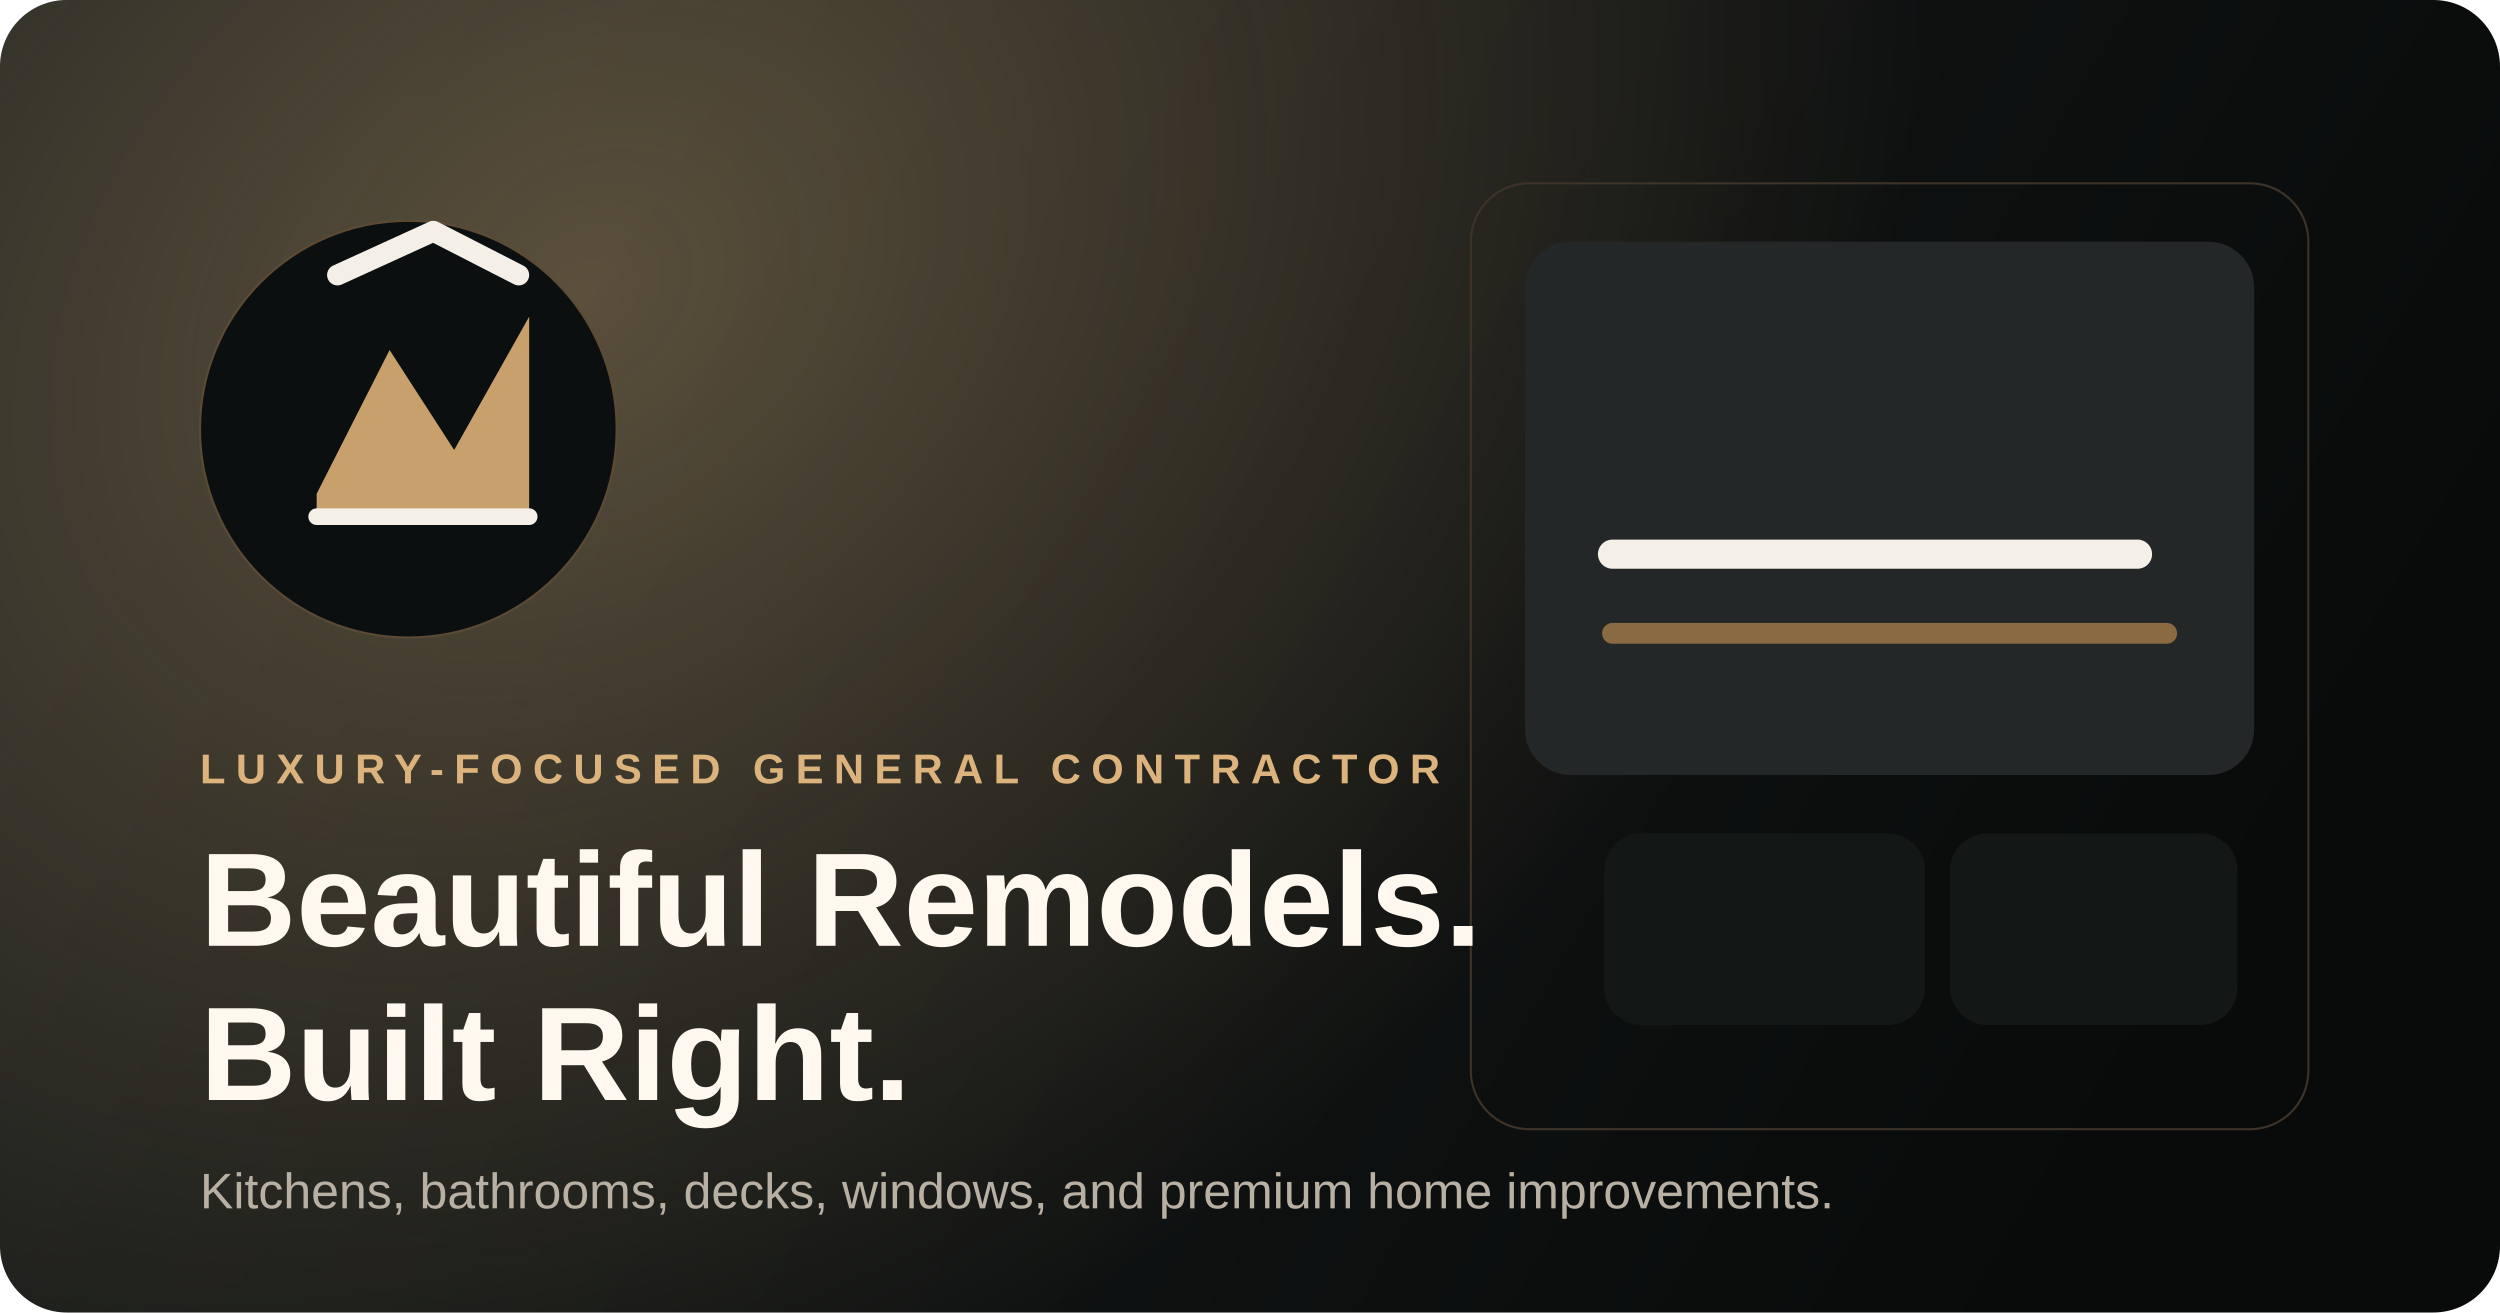
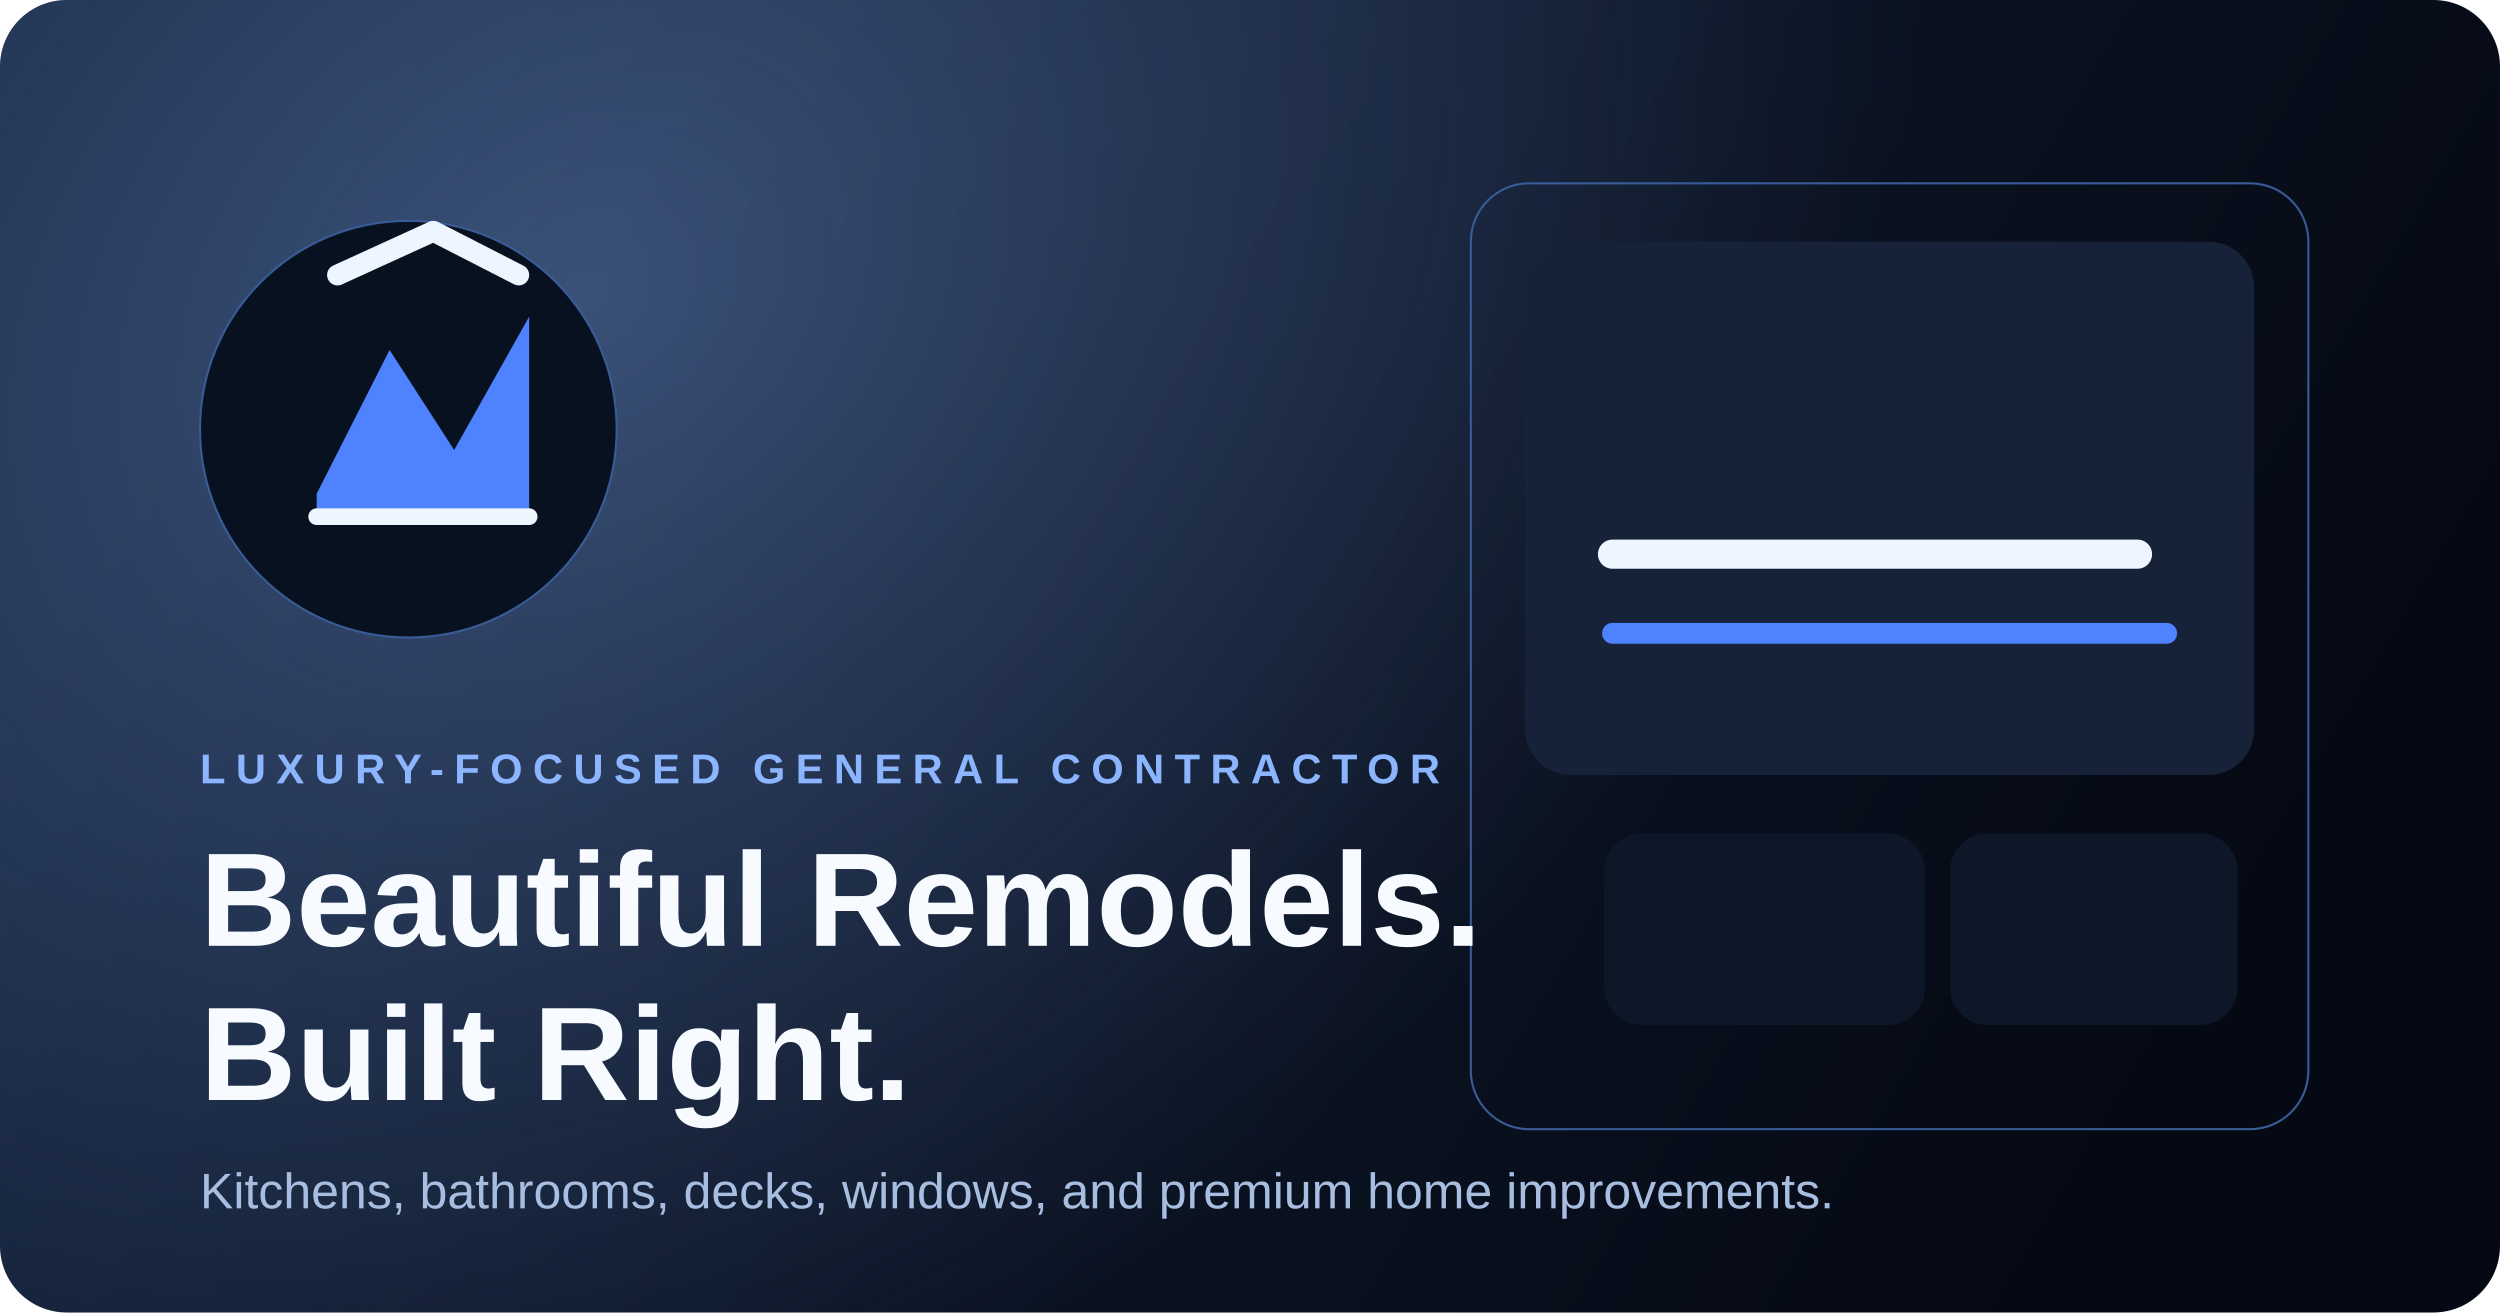
<svg xmlns="http://www.w3.org/2000/svg" width="1200" height="630" viewBox="0 0 1200 630" fill="none">
  <defs>
    <linearGradient id="bg" x1="142" y1="82" x2="1000" y2="592" gradientUnits="userSpaceOnUse">
-       <stop stop-color="#171B1A" />
-       <stop offset="1" stop-color="#090B0B" />
+       <stop stop-color="#122038" />
+       <stop offset="1" stop-color="#050913" />
    </linearGradient>
    <radialGradient id="glow" cx="0" cy="0" r="1" gradientUnits="userSpaceOnUse" gradientTransform="translate(280 138) rotate(55.0961) scale(536.188 689.535)">
-       <stop stop-color="#E2BA82" stop-opacity="0.34" />
-       <stop offset="1" stop-color="#E2BA82" stop-opacity="0" />
+       <stop stop-color="#8CB5FF" stop-opacity="0.34" />
+       <stop offset="1" stop-color="#8CB5FF" stop-opacity="0" />
    </radialGradient>
  </defs>
  <rect width="1200" height="630" rx="32" fill="url(#bg)" />
  <rect width="1200" height="630" rx="32" fill="url(#glow)" />
-   <rect x="706" y="88" width="402" height="454" rx="28" fill="rgba(255,255,255,0.04)" fill-opacity="0.04" stroke="#3E3328" />
-   <rect x="732" y="116" width="350" height="256" rx="22" fill="#232727" />
-   <path d="M774 304H1040" stroke="#8A6A43" stroke-width="10" stroke-linecap="round" />
-   <path d="M774 266H1026" stroke="#F4EFE7" stroke-width="14" stroke-linecap="round" />
-   <rect x="770" y="400" width="154" height="92" rx="18" fill="#131716" />
-   <rect x="936" y="400" width="138" height="92" rx="18" fill="#131716" />
-   <rect x="96" y="106" width="200" height="200" rx="100" fill="#0C0F0F" stroke="#5C4A35" />
-   <path d="M152 237L187 168L218 216L254 152L254 252H152V237Z" fill="#C8A06C" />
-   <path d="M152 248H254" stroke="#F4EFE7" stroke-width="8" stroke-linecap="round" />
-   <path d="M162 132L208 111L249 132" stroke="#F4EFE7" stroke-width="10" stroke-linecap="round" stroke-linejoin="round" />
-   <text x="96" y="376" fill="#DDB37D" font-family="Sora, Arial, sans-serif" font-size="20" font-weight="800" letter-spacing="5">LUXURY-FOCUSED GENERAL CONTRACTOR</text>
-   <text x="96" y="454" fill="#FFF8EF" font-family="Sora, Arial, sans-serif" font-size="64" font-weight="800">Beautiful Remodels.</text>
-   <text x="96" y="528" fill="#FFF8EF" font-family="Sora, Arial, sans-serif" font-size="64" font-weight="800">Built Right.</text>
-   <text x="96" y="580" fill="#B8B0A3" font-family="Manrope, Arial, sans-serif" font-size="24">Kitchens, bathrooms, decks, windows, and premium home improvements.</text>
+   <rect x="706" y="88" width="402" height="454" rx="28" fill="rgba(255,255,255,0.04)" fill-opacity="0.04" stroke="#385C97" />
+   <rect x="732" y="116" width="350" height="256" rx="22" fill="#162238" />
+   <path d="M774 304H1040" stroke="#4F82FF" stroke-width="10" stroke-linecap="round" />
+   <path d="M774 266H1026" stroke="#EDF5FF" stroke-width="14" stroke-linecap="round" />
+   <rect x="770" y="400" width="154" height="92" rx="18" fill="#0D1728" />
+   <rect x="936" y="400" width="138" height="92" rx="18" fill="#0D1728" />
+   <rect x="96" y="106" width="200" height="200" rx="100" fill="#08111F" stroke="#385C97" />
+   <path d="M152 237L187 168L218 216L254 152L254 252H152V237Z" fill="#4F82FF" />
+   <path d="M152 248H254" stroke="#EDF5FF" stroke-width="8" stroke-linecap="round" />
+   <path d="M162 132L208 111L249 132" stroke="#EDF5FF" stroke-width="10" stroke-linecap="round" stroke-linejoin="round" />
+   <text x="96" y="376" fill="#8CB5FF" font-family="Sora, Arial, sans-serif" font-size="20" font-weight="800" letter-spacing="5">LUXURY-FOCUSED GENERAL CONTRACTOR</text>
+   <text x="96" y="454" fill="#F7FBFF" font-family="Sora, Arial, sans-serif" font-size="64" font-weight="800">Beautiful Remodels.</text>
+   <text x="96" y="528" fill="#F7FBFF" font-family="Sora, Arial, sans-serif" font-size="64" font-weight="800">Built Right.</text>
+   <text x="96" y="580" fill="#A8BEE1" font-family="Manrope, Arial, sans-serif" font-size="24">Kitchens, bathrooms, decks, windows, and premium home improvements.</text>
</svg>
